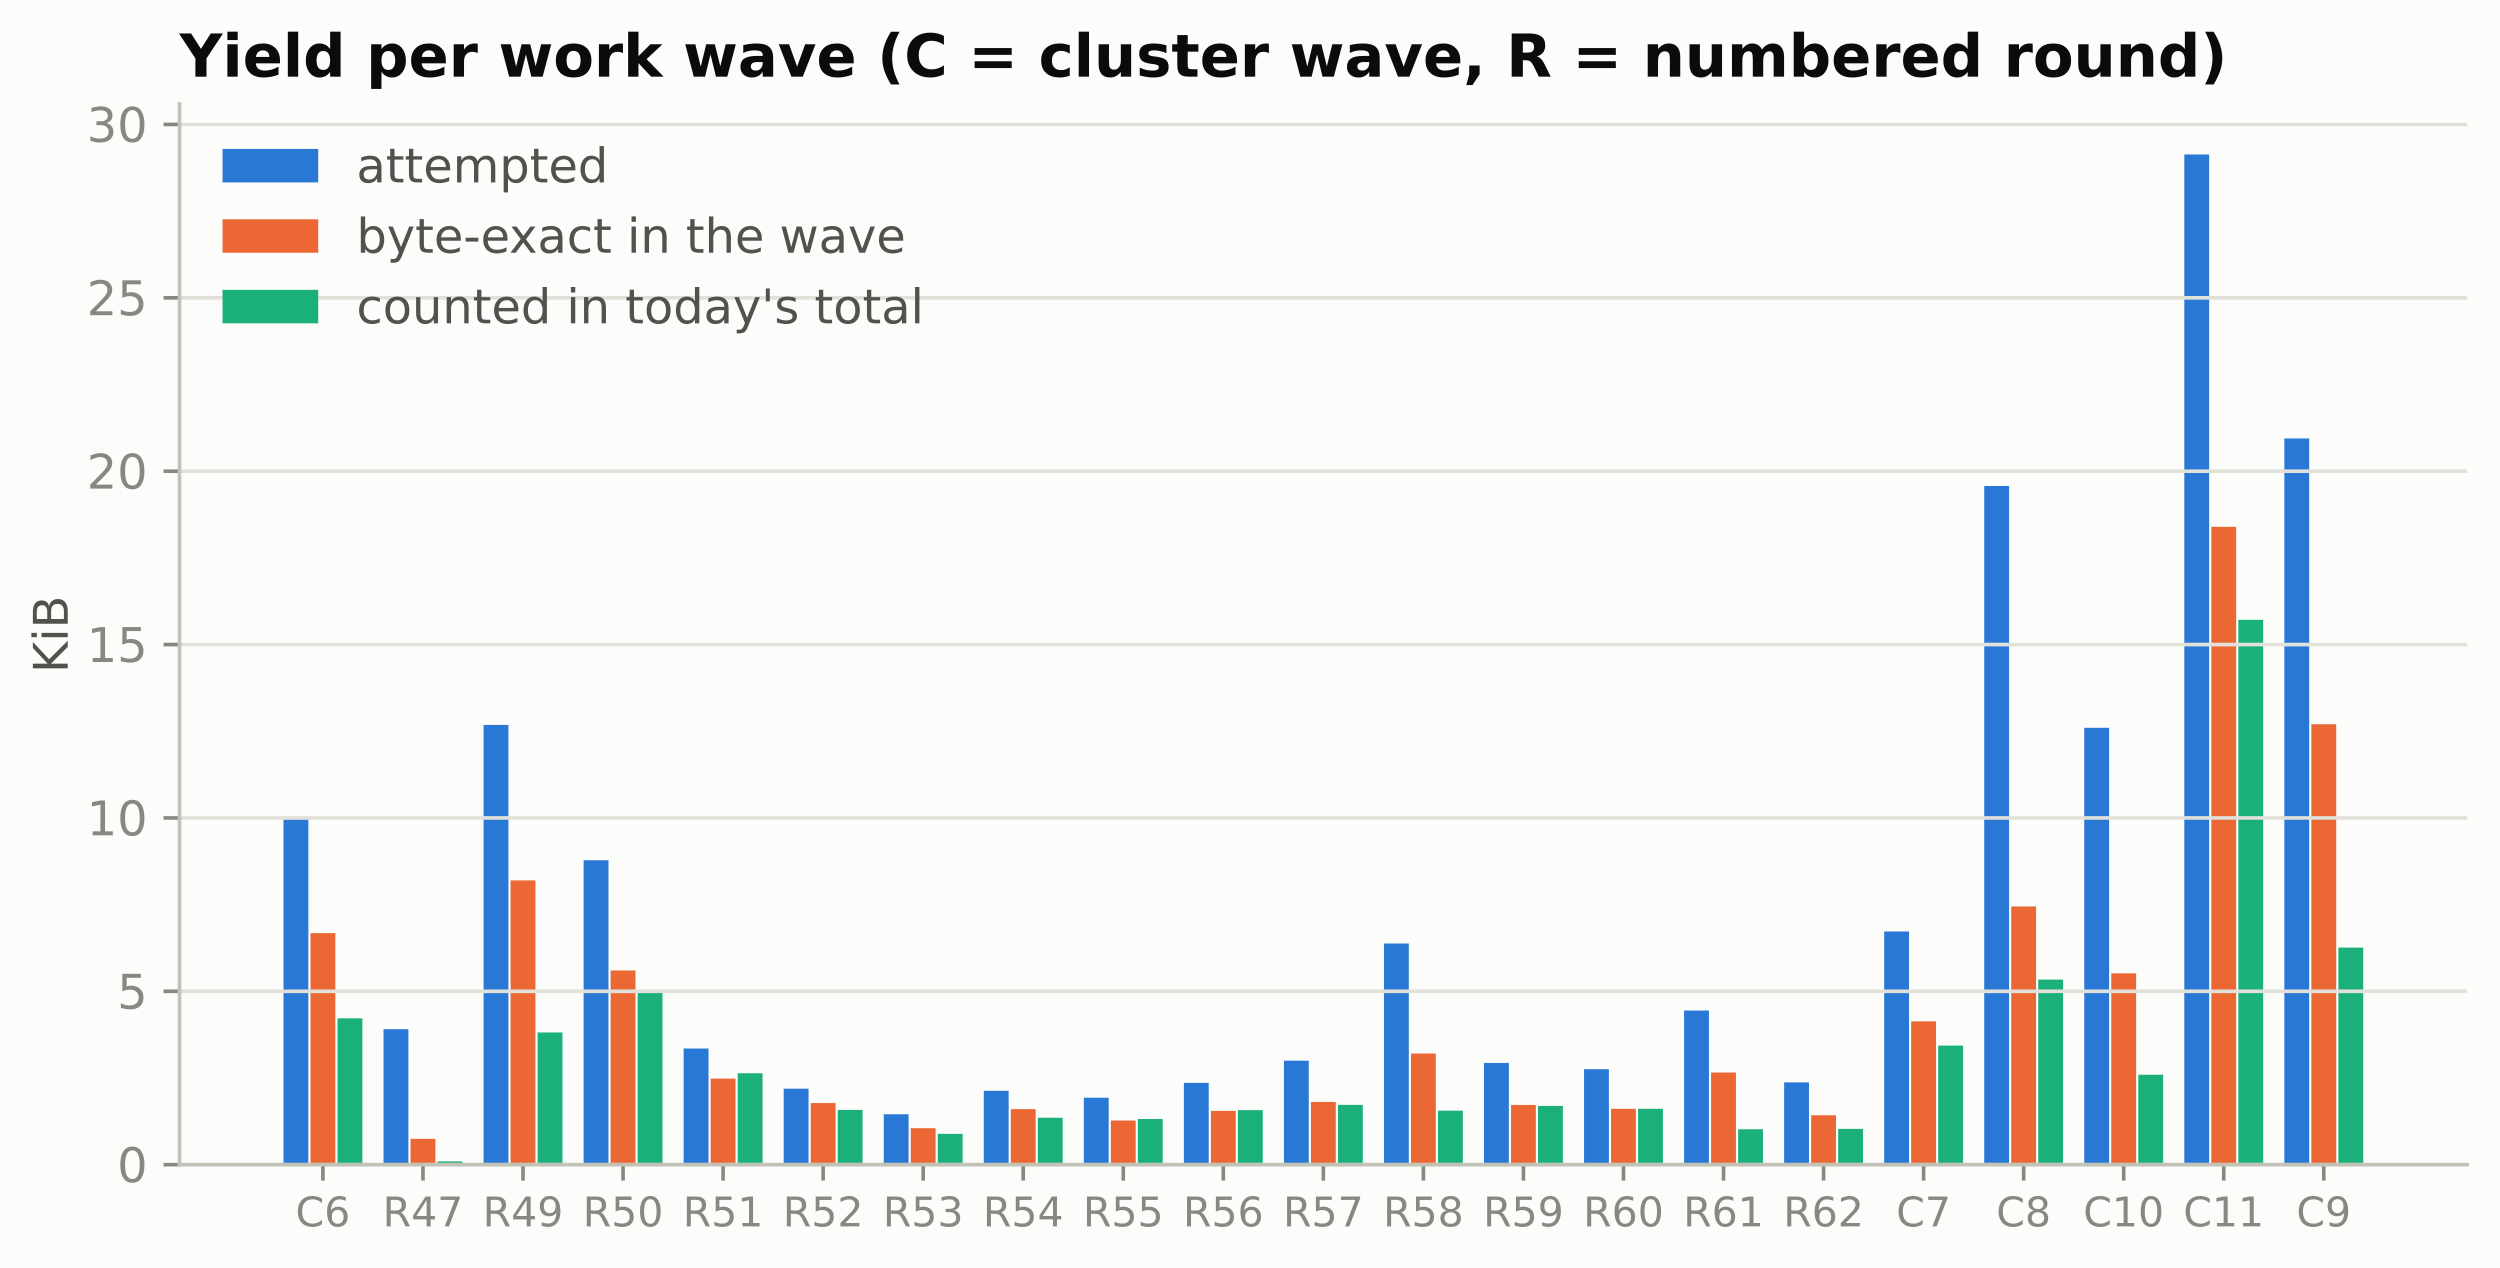
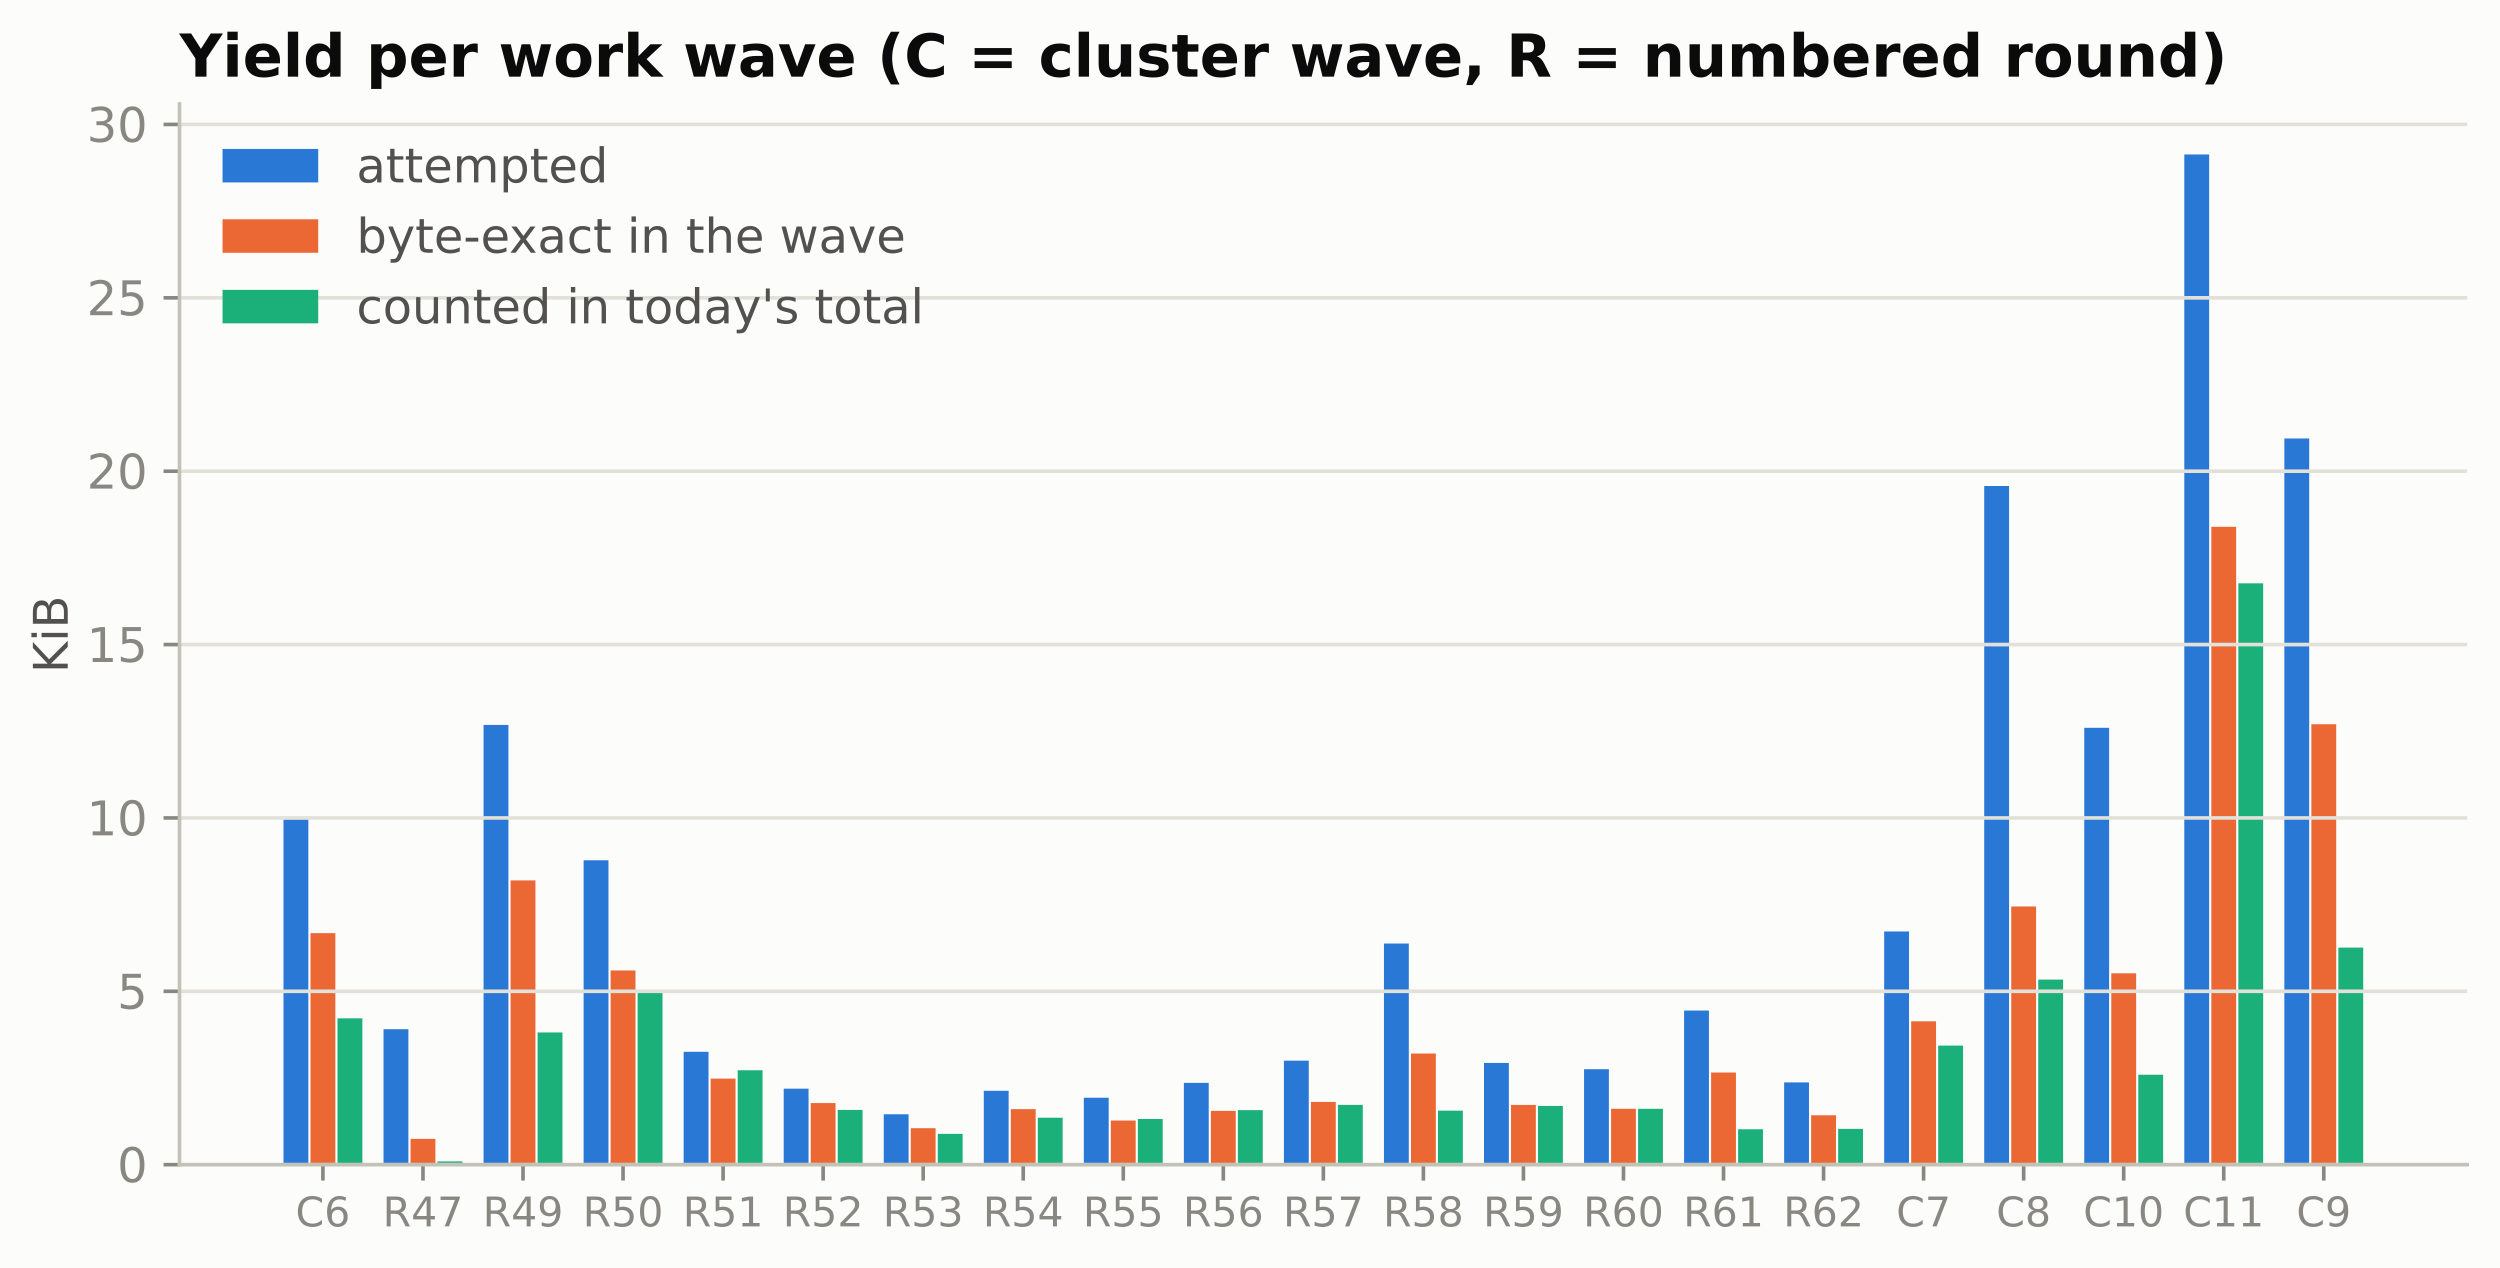
<svg xmlns="http://www.w3.org/2000/svg" xmlns:xlink="http://www.w3.org/1999/xlink" width="548.805pt" height="278.318pt" viewBox="0 0 548.805 278.318" version="1.1">
  <defs>
    <style type="text/css">*{stroke-linejoin: round; stroke-linecap: butt}</style>
  </defs>
  <g id="figure_1">
    <g id="patch_1">
      <path d="M 0 278.318  L 548.805 278.318  L 548.805 0  L 0 0  z " style="fill: #fcfcfb" />
    </g>
    <g id="axes_1">
      <g id="patch_2">
        <path d="M 39.405 255.672  L 541.605 255.672  L 541.605 22.824  L 39.405 22.824  z " style="fill: #fcfcfb" />
      </g>
      <g id="patch_3">
        <path d="M 62.232 255.672  L 67.687 255.672  L 67.687 179.859  L 62.232 179.859  z " clip-path="url(#p087fa8f409)" style="fill: #2a78d6" />
      </g>
      <g id="patch_4">
        <path d="M 84.194 255.672  L 89.649 255.672  L 89.649 225.931  L 84.194 225.931  z " clip-path="url(#p087fa8f409)" style="fill: #2a78d6" />
      </g>
      <g id="patch_5">
        <path d="M 106.155 255.672  L 111.61 255.672  L 111.61 159.135  L 106.155 159.135  z " clip-path="url(#p087fa8f409)" style="fill: #2a78d6" />
      </g>
      <g id="patch_6">
        <path d="M 128.117 255.672  L 133.572 255.672  L 133.572 188.846  L 128.117 188.846  z " clip-path="url(#p087fa8f409)" style="fill: #2a78d6" />
      </g>
      <g id="patch_7">
-         <path d="M 150.078 255.672  L 155.534 255.672  L 155.534 230.176  L 150.078 230.176  z " clip-path="url(#p087fa8f409)" style="fill: #2a78d6" />
+         <path d="M 150.078 255.672  L 155.534 255.672  L 155.534 230.889  L 150.078 230.889  z " clip-path="url(#p087fa8f409)" style="fill: #2a78d6" />
      </g>
      <g id="patch_8">
        <path d="M 172.04 255.672  L 177.495 255.672  L 177.495 238.984  L 172.04 238.984  z " clip-path="url(#p087fa8f409)" style="fill: #2a78d6" />
      </g>
      <g id="patch_9">
        <path d="M 194.001 255.672  L 199.457 255.672  L 199.457 244.611  L 194.001 244.611  z " clip-path="url(#p087fa8f409)" style="fill: #2a78d6" />
      </g>
      <g id="patch_10">
        <path d="M 215.963 255.672  L 221.418 255.672  L 221.418 239.46  L 215.963 239.46  z " clip-path="url(#p087fa8f409)" style="fill: #2a78d6" />
      </g>
      <g id="patch_11">
        <path d="M 237.925 255.672  L 243.38 255.672  L 243.38 240.984  L 237.925 240.984  z " clip-path="url(#p087fa8f409)" style="fill: #2a78d6" />
      </g>
      <g id="patch_12">
        <path d="M 259.886 255.672  L 265.341 255.672  L 265.341 237.72  L 259.886 237.72  z " clip-path="url(#p087fa8f409)" style="fill: #2a78d6" />
      </g>
      <g id="patch_13">
        <path d="M 281.848 255.672  L 287.303 255.672  L 287.303 232.837  L 281.848 232.837  z " clip-path="url(#p087fa8f409)" style="fill: #2a78d6" />
      </g>
      <g id="patch_14">
        <path d="M 303.809 255.672  L 309.264 255.672  L 309.264 207.132  L 303.809 207.132  z " clip-path="url(#p087fa8f409)" style="fill: #2a78d6" />
      </g>
      <g id="patch_15">
        <path d="M 325.771 255.672  L 331.226 255.672  L 331.226 233.342  L 325.771 233.342  z " clip-path="url(#p087fa8f409)" style="fill: #2a78d6" />
      </g>
      <g id="patch_16">
        <path d="M 347.732 255.672  L 353.188 255.672  L 353.188 234.717  L 347.732 234.717  z " clip-path="url(#p087fa8f409)" style="fill: #2a78d6" />
      </g>
      <g id="patch_17">
        <path d="M 369.694 255.672  L 375.149 255.672  L 375.149 221.835  L 369.694 221.835  z " clip-path="url(#p087fa8f409)" style="fill: #2a78d6" />
      </g>
      <g id="patch_18">
        <path d="M 391.655 255.672  L 397.111 255.672  L 397.111 237.616  L 391.655 237.616  z " clip-path="url(#p087fa8f409)" style="fill: #2a78d6" />
      </g>
      <g id="patch_19">
        <path d="M 413.617 255.672  L 419.072 255.672  L 419.072 204.478  L 413.617 204.478  z " clip-path="url(#p087fa8f409)" style="fill: #2a78d6" />
      </g>
      <g id="patch_20">
        <path d="M 435.578 255.672  L 441.034 255.672  L 441.034 106.692  L 435.578 106.692  z " clip-path="url(#p087fa8f409)" style="fill: #2a78d6" />
      </g>
      <g id="patch_21">
        <path d="M 457.54 255.672  L 462.995 255.672  L 462.995 159.774  L 457.54 159.774  z " clip-path="url(#p087fa8f409)" style="fill: #2a78d6" />
      </g>
      <g id="patch_22">
        <path d="M 479.502 255.672  L 484.957 255.672  L 484.957 33.912  L 479.502 33.912  z " clip-path="url(#p087fa8f409)" style="fill: #2a78d6" />
      </g>
      <g id="patch_23">
        <path d="M 501.463 255.672  L 506.918 255.672  L 506.918 96.248  L 501.463 96.248  z " clip-path="url(#p087fa8f409)" style="fill: #2a78d6" />
      </g>
      <g id="patch_24">
        <path d="M 68.162 255.672  L 73.617 255.672  L 73.617 204.843  L 68.162 204.843  z " clip-path="url(#p087fa8f409)" style="fill: #eb6834" />
      </g>
      <g id="patch_25">
        <path d="M 90.123 255.672  L 95.579 255.672  L 95.579 250  L 90.123 250  z " clip-path="url(#p087fa8f409)" style="fill: #eb6834" />
      </g>
      <g id="patch_26">
        <path d="M 112.085 255.672  L 117.54 255.672  L 117.54 193.261  L 112.085 193.261  z " clip-path="url(#p087fa8f409)" style="fill: #eb6834" />
      </g>
      <g id="patch_27">
        <path d="M 134.046 255.672  L 139.502 255.672  L 139.502 213.034  L 134.046 213.034  z " clip-path="url(#p087fa8f409)" style="fill: #eb6834" />
      </g>
      <g id="patch_28">
        <path d="M 156.008 255.672  L 161.463 255.672  L 161.463 236.784  L 156.008 236.784  z " clip-path="url(#p087fa8f409)" style="fill: #eb6834" />
      </g>
      <g id="patch_29">
        <path d="M 177.97 255.672  L 183.425 255.672  L 183.425 242.143  L 177.97 242.143  z " clip-path="url(#p087fa8f409)" style="fill: #eb6834" />
      </g>
      <g id="patch_30">
        <path d="M 199.931 255.672  L 205.386 255.672  L 205.386 247.659  L 199.931 247.659  z " clip-path="url(#p087fa8f409)" style="fill: #eb6834" />
      </g>
      <g id="patch_31">
        <path d="M 221.893 255.672  L 227.348 255.672  L 227.348 243.481  L 221.893 243.481  z " clip-path="url(#p087fa8f409)" style="fill: #eb6834" />
      </g>
      <g id="patch_32">
        <path d="M 243.854 255.672  L 249.309 255.672  L 249.309 245.986  L 243.854 245.986  z " clip-path="url(#p087fa8f409)" style="fill: #eb6834" />
      </g>
      <g id="patch_33">
        <path d="M 265.816 255.672  L 271.271 255.672  L 271.271 243.853  L 265.816 243.853  z " clip-path="url(#p087fa8f409)" style="fill: #eb6834" />
      </g>
      <g id="patch_34">
        <path d="M 287.777 255.672  L 293.232 255.672  L 293.232 241.905  L 287.777 241.905  z " clip-path="url(#p087fa8f409)" style="fill: #eb6834" />
      </g>
      <g id="patch_35">
        <path d="M 309.739 255.672  L 315.194 255.672  L 315.194 231.276  L 309.739 231.276  z " clip-path="url(#p087fa8f409)" style="fill: #eb6834" />
      </g>
      <g id="patch_36">
        <path d="M 331.7 255.672  L 337.156 255.672  L 337.156 242.552  L 331.7 242.552  z " clip-path="url(#p087fa8f409)" style="fill: #eb6834" />
      </g>
      <g id="patch_37">
        <path d="M 353.662 255.672  L 359.117 255.672  L 359.117 243.4  L 353.662 243.4  z " clip-path="url(#p087fa8f409)" style="fill: #eb6834" />
      </g>
      <g id="patch_38">
        <path d="M 375.623 255.672  L 381.079 255.672  L 381.079 235.446  L 375.623 235.446  z " clip-path="url(#p087fa8f409)" style="fill: #eb6834" />
      </g>
      <g id="patch_39">
        <path d="M 397.585 255.672  L 403.04 255.672  L 403.04 244.827  L 397.585 244.827  z " clip-path="url(#p087fa8f409)" style="fill: #eb6834" />
      </g>
      <g id="patch_40">
        <path d="M 419.547 255.672  L 425.002 255.672  L 425.002 224.207  L 419.547 224.207  z " clip-path="url(#p087fa8f409)" style="fill: #eb6834" />
      </g>
      <g id="patch_41">
        <path d="M 441.508 255.672  L 446.963 255.672  L 446.963 198.985  L 441.508 198.985  z " clip-path="url(#p087fa8f409)" style="fill: #eb6834" />
      </g>
      <g id="patch_42">
        <path d="M 463.47 255.672  L 468.925 255.672  L 468.925 213.673  L 463.47 213.673  z " clip-path="url(#p087fa8f409)" style="fill: #eb6834" />
      </g>
      <g id="patch_43">
        <path d="M 485.431 255.672  L 490.886 255.672  L 490.886 115.65  L 485.431 115.65  z " clip-path="url(#p087fa8f409)" style="fill: #eb6834" />
      </g>
      <g id="patch_44">
        <path d="M 507.393 255.672  L 512.848 255.672  L 512.848 158.986  L 507.393 158.986  z " clip-path="url(#p087fa8f409)" style="fill: #eb6834" />
      </g>
      <g id="patch_45">
        <path d="M 74.091 255.672  L 79.547 255.672  L 79.547 223.552  L 74.091 223.552  z " clip-path="url(#p087fa8f409)" style="fill: #1baf7a" />
      </g>
      <g id="patch_46">
        <path d="M 96.053 255.672  L 101.508 255.672  L 101.508 254.958  L 96.053 254.958  z " clip-path="url(#p087fa8f409)" style="fill: #1baf7a" />
      </g>
      <g id="patch_47">
        <path d="M 118.014 255.672  L 123.47 255.672  L 123.47 226.645  L 118.014 226.645  z " clip-path="url(#p087fa8f409)" style="fill: #1baf7a" />
      </g>
      <g id="patch_48">
        <path d="M 139.976 255.672  L 145.431 255.672  L 145.431 217.948  L 139.976 217.948  z " clip-path="url(#p087fa8f409)" style="fill: #1baf7a" />
      </g>
      <g id="patch_49">
-         <path d="M 161.938 255.672  L 167.393 255.672  L 167.393 235.609  L 161.938 235.609  z " clip-path="url(#p087fa8f409)" style="fill: #1baf7a" />
+         <path d="M 161.938 255.672  L 167.393 255.672  L 167.393 234.948  L 161.938 234.948  z " clip-path="url(#p087fa8f409)" style="fill: #1baf7a" />
      </g>
      <g id="patch_50">
        <path d="M 183.899 255.672  L 189.354 255.672  L 189.354 243.652  L 183.899 243.652  z " clip-path="url(#p087fa8f409)" style="fill: #1baf7a" />
      </g>
      <g id="patch_51">
        <path d="M 205.861 255.672  L 211.316 255.672  L 211.316 248.915  L 205.861 248.915  z " clip-path="url(#p087fa8f409)" style="fill: #1baf7a" />
      </g>
      <g id="patch_52">
        <path d="M 227.822 255.672  L 233.277 255.672  L 233.277 245.362  L 227.822 245.362  z " clip-path="url(#p087fa8f409)" style="fill: #1baf7a" />
      </g>
      <g id="patch_53">
        <path d="M 249.784 255.672  L 255.239 255.672  L 255.239 245.644  L 249.784 245.644  z " clip-path="url(#p087fa8f409)" style="fill: #1baf7a" />
      </g>
      <g id="patch_54">
        <path d="M 271.745 255.672  L 277.201 255.672  L 277.201 243.697  L 271.745 243.697  z " clip-path="url(#p087fa8f409)" style="fill: #1baf7a" />
      </g>
      <g id="patch_55">
        <path d="M 293.707 255.672  L 299.162 255.672  L 299.162 242.537  L 293.707 242.537  z " clip-path="url(#p087fa8f409)" style="fill: #1baf7a" />
      </g>
      <g id="patch_56">
        <path d="M 315.668 255.672  L 321.124 255.672  L 321.124 243.816  L 315.668 243.816  z " clip-path="url(#p087fa8f409)" style="fill: #1baf7a" />
      </g>
      <g id="patch_57">
        <path d="M 337.63 255.672  L 343.085 255.672  L 343.085 242.775  L 337.63 242.775  z " clip-path="url(#p087fa8f409)" style="fill: #1baf7a" />
      </g>
      <g id="patch_58">
        <path d="M 359.592 255.672  L 365.047 255.672  L 365.047 243.4  L 359.592 243.4  z " clip-path="url(#p087fa8f409)" style="fill: #1baf7a" />
      </g>
      <g id="patch_59">
        <path d="M 381.553 255.672  L 387.008 255.672  L 387.008 247.897  L 381.553 247.897  z " clip-path="url(#p087fa8f409)" style="fill: #1baf7a" />
      </g>
      <g id="patch_60">
        <path d="M 403.515 255.672  L 408.97 255.672  L 408.97 247.815  L 403.515 247.815  z " clip-path="url(#p087fa8f409)" style="fill: #1baf7a" />
      </g>
      <g id="patch_61">
        <path d="M 425.476 255.672  L 430.931 255.672  L 430.931 229.536  L 425.476 229.536  z " clip-path="url(#p087fa8f409)" style="fill: #1baf7a" />
      </g>
      <g id="patch_62">
        <path d="M 447.438 255.672  L 452.893 255.672  L 452.893 215.049  L 447.438 215.049  z " clip-path="url(#p087fa8f409)" style="fill: #1baf7a" />
      </g>
      <g id="patch_63">
        <path d="M 469.399 255.672  L 474.855 255.672  L 474.855 235.922  L 469.399 235.922  z " clip-path="url(#p087fa8f409)" style="fill: #1baf7a" />
      </g>
      <g id="patch_64">
-         <path d="M 491.361 255.672  L 496.816 255.672  L 496.816 136.062  L 491.361 136.062  z " clip-path="url(#p087fa8f409)" style="fill: #1baf7a" />
+         <path d="M 491.361 255.672  L 496.816 255.672  L 496.816 128.056  L 491.361 128.056  z " clip-path="url(#p087fa8f409)" style="fill: #1baf7a" />
      </g>
      <g id="patch_65">
        <path d="M 513.322 255.672  L 518.778 255.672  L 518.778 208.017  L 513.322 208.017  z " clip-path="url(#p087fa8f409)" style="fill: #1baf7a" />
      </g>
      <g id="matplotlib.axis_1">
        <g id="xtick_1">
          <g id="line2d_1">
            <defs>
              <path id="mc9588ca993" d="M 0 0  L 0 3.5  " style="stroke: #898781; stroke-width: 0.8" />
            </defs>
            <g>
              <use xlink:href="#mc9588ca993" x="70.889" y="255.672" style="fill: #898781; stroke: #898781; stroke-width: 0.8" />
            </g>
          </g>
          <g id="text_1">
            <text style="font-size: 9px; font-family: 'Segoe UI', 'DejaVu Sans', 'Bitstream Vera Sans', 'Computer Modern Sans Serif', 'Lucida Grande', 'Verdana', 'Geneva', 'Lucid', 'Arial', 'Helvetica', 'Avant Garde', sans-serif; text-anchor: middle; fill: #898781" x="70.889" y="269.224" transform="rotate(-0 70.88939 269.2243)">C6</text>
          </g>
        </g>
        <g id="xtick_2">
          <g id="line2d_2">
            <g>
              <use xlink:href="#mc9588ca993" x="92.851" y="255.672" style="fill: #898781; stroke: #898781; stroke-width: 0.8" />
            </g>
          </g>
          <g id="text_2">
            <text style="font-size: 9px; font-family: 'Segoe UI', 'DejaVu Sans', 'Bitstream Vera Sans', 'Computer Modern Sans Serif', 'Lucida Grande', 'Verdana', 'Geneva', 'Lucid', 'Arial', 'Helvetica', 'Avant Garde', sans-serif; text-anchor: middle; fill: #898781" x="92.851" y="269.224" transform="rotate(-0 92.85094 269.2243)">R47</text>
          </g>
        </g>
        <g id="xtick_3">
          <g id="line2d_3">
            <g>
              <use xlink:href="#mc9588ca993" x="114.812" y="255.672" style="fill: #898781; stroke: #898781; stroke-width: 0.8" />
            </g>
          </g>
          <g id="text_3">
            <text style="font-size: 9px; font-family: 'Segoe UI', 'DejaVu Sans', 'Bitstream Vera Sans', 'Computer Modern Sans Serif', 'Lucida Grande', 'Verdana', 'Geneva', 'Lucid', 'Arial', 'Helvetica', 'Avant Garde', sans-serif; text-anchor: middle; fill: #898781" x="114.812" y="269.224" transform="rotate(-0 114.8125 269.2243)">R49</text>
          </g>
        </g>
        <g id="xtick_4">
          <g id="line2d_4">
            <g>
              <use xlink:href="#mc9588ca993" x="136.774" y="255.672" style="fill: #898781; stroke: #898781; stroke-width: 0.8" />
            </g>
          </g>
          <g id="text_4">
            <text style="font-size: 9px; font-family: 'Segoe UI', 'DejaVu Sans', 'Bitstream Vera Sans', 'Computer Modern Sans Serif', 'Lucida Grande', 'Verdana', 'Geneva', 'Lucid', 'Arial', 'Helvetica', 'Avant Garde', sans-serif; text-anchor: middle; fill: #898781" x="136.774" y="269.224" transform="rotate(-0 136.774 269.2243)">R50</text>
          </g>
        </g>
        <g id="xtick_5">
          <g id="line2d_5">
            <g>
              <use xlink:href="#mc9588ca993" x="158.736" y="255.672" style="fill: #898781; stroke: #898781; stroke-width: 0.8" />
            </g>
          </g>
          <g id="text_5">
            <text style="font-size: 9px; font-family: 'Segoe UI', 'DejaVu Sans', 'Bitstream Vera Sans', 'Computer Modern Sans Serif', 'Lucida Grande', 'Verdana', 'Geneva', 'Lucid', 'Arial', 'Helvetica', 'Avant Garde', sans-serif; text-anchor: middle; fill: #898781" x="158.736" y="269.224" transform="rotate(-0 158.7356 269.2243)">R51</text>
          </g>
        </g>
        <g id="xtick_6">
          <g id="line2d_6">
            <g>
              <use xlink:href="#mc9588ca993" x="180.697" y="255.672" style="fill: #898781; stroke: #898781; stroke-width: 0.8" />
            </g>
          </g>
          <g id="text_6">
            <text style="font-size: 9px; font-family: 'Segoe UI', 'DejaVu Sans', 'Bitstream Vera Sans', 'Computer Modern Sans Serif', 'Lucida Grande', 'Verdana', 'Geneva', 'Lucid', 'Arial', 'Helvetica', 'Avant Garde', sans-serif; text-anchor: middle; fill: #898781" x="180.697" y="269.224" transform="rotate(-0 180.6971 269.2243)">R52</text>
          </g>
        </g>
        <g id="xtick_7">
          <g id="line2d_7">
            <g>
              <use xlink:href="#mc9588ca993" x="202.659" y="255.672" style="fill: #898781; stroke: #898781; stroke-width: 0.8" />
            </g>
          </g>
          <g id="text_7">
            <text style="font-size: 9px; font-family: 'Segoe UI', 'DejaVu Sans', 'Bitstream Vera Sans', 'Computer Modern Sans Serif', 'Lucida Grande', 'Verdana', 'Geneva', 'Lucid', 'Arial', 'Helvetica', 'Avant Garde', sans-serif; text-anchor: middle; fill: #898781" x="202.659" y="269.224" transform="rotate(-0 202.6587 269.2243)">R53</text>
          </g>
        </g>
        <g id="xtick_8">
          <g id="line2d_8">
            <g>
              <use xlink:href="#mc9588ca993" x="224.62" y="255.672" style="fill: #898781; stroke: #898781; stroke-width: 0.8" />
            </g>
          </g>
          <g id="text_8">
            <text style="font-size: 9px; font-family: 'Segoe UI', 'DejaVu Sans', 'Bitstream Vera Sans', 'Computer Modern Sans Serif', 'Lucida Grande', 'Verdana', 'Geneva', 'Lucid', 'Arial', 'Helvetica', 'Avant Garde', sans-serif; text-anchor: middle; fill: #898781" x="224.62" y="269.224" transform="rotate(-0 224.6202 269.2243)">R54</text>
          </g>
        </g>
        <g id="xtick_9">
          <g id="line2d_9">
            <g>
              <use xlink:href="#mc9588ca993" x="246.582" y="255.672" style="fill: #898781; stroke: #898781; stroke-width: 0.8" />
            </g>
          </g>
          <g id="text_9">
            <text style="font-size: 9px; font-family: 'Segoe UI', 'DejaVu Sans', 'Bitstream Vera Sans', 'Computer Modern Sans Serif', 'Lucida Grande', 'Verdana', 'Geneva', 'Lucid', 'Arial', 'Helvetica', 'Avant Garde', sans-serif; text-anchor: middle; fill: #898781" x="246.582" y="269.224" transform="rotate(-0 246.5818 269.2243)">R55</text>
          </g>
        </g>
        <g id="xtick_10">
          <g id="line2d_10">
            <g>
              <use xlink:href="#mc9588ca993" x="268.543" y="255.672" style="fill: #898781; stroke: #898781; stroke-width: 0.8" />
            </g>
          </g>
          <g id="text_10">
            <text style="font-size: 9px; font-family: 'Segoe UI', 'DejaVu Sans', 'Bitstream Vera Sans', 'Computer Modern Sans Serif', 'Lucida Grande', 'Verdana', 'Geneva', 'Lucid', 'Arial', 'Helvetica', 'Avant Garde', sans-serif; text-anchor: middle; fill: #898781" x="268.543" y="269.224" transform="rotate(-0 268.5433 269.2243)">R56</text>
          </g>
        </g>
        <g id="xtick_11">
          <g id="line2d_11">
            <g>
              <use xlink:href="#mc9588ca993" x="290.505" y="255.672" style="fill: #898781; stroke: #898781; stroke-width: 0.8" />
            </g>
          </g>
          <g id="text_11">
            <text style="font-size: 9px; font-family: 'Segoe UI', 'DejaVu Sans', 'Bitstream Vera Sans', 'Computer Modern Sans Serif', 'Lucida Grande', 'Verdana', 'Geneva', 'Lucid', 'Arial', 'Helvetica', 'Avant Garde', sans-serif; text-anchor: middle; fill: #898781" x="290.505" y="269.224" transform="rotate(-0 290.5049 269.2243)">R57</text>
          </g>
        </g>
        <g id="xtick_12">
          <g id="line2d_12">
            <g>
              <use xlink:href="#mc9588ca993" x="312.466" y="255.672" style="fill: #898781; stroke: #898781; stroke-width: 0.8" />
            </g>
          </g>
          <g id="text_12">
            <text style="font-size: 9px; font-family: 'Segoe UI', 'DejaVu Sans', 'Bitstream Vera Sans', 'Computer Modern Sans Serif', 'Lucida Grande', 'Verdana', 'Geneva', 'Lucid', 'Arial', 'Helvetica', 'Avant Garde', sans-serif; text-anchor: middle; fill: #898781" x="312.466" y="269.224" transform="rotate(-0 312.4664 269.2243)">R58</text>
          </g>
        </g>
        <g id="xtick_13">
          <g id="line2d_13">
            <g>
              <use xlink:href="#mc9588ca993" x="334.428" y="255.672" style="fill: #898781; stroke: #898781; stroke-width: 0.8" />
            </g>
          </g>
          <g id="text_13">
            <text style="font-size: 9px; font-family: 'Segoe UI', 'DejaVu Sans', 'Bitstream Vera Sans', 'Computer Modern Sans Serif', 'Lucida Grande', 'Verdana', 'Geneva', 'Lucid', 'Arial', 'Helvetica', 'Avant Garde', sans-serif; text-anchor: middle; fill: #898781" x="334.428" y="269.224" transform="rotate(-0 334.428 269.2243)">R59</text>
          </g>
        </g>
        <g id="xtick_14">
          <g id="line2d_14">
            <g>
              <use xlink:href="#mc9588ca993" x="356.39" y="255.672" style="fill: #898781; stroke: #898781; stroke-width: 0.8" />
            </g>
          </g>
          <g id="text_14">
            <text style="font-size: 9px; font-family: 'Segoe UI', 'DejaVu Sans', 'Bitstream Vera Sans', 'Computer Modern Sans Serif', 'Lucida Grande', 'Verdana', 'Geneva', 'Lucid', 'Arial', 'Helvetica', 'Avant Garde', sans-serif; text-anchor: middle; fill: #898781" x="356.39" y="269.224" transform="rotate(-0 356.3895 269.2243)">R60</text>
          </g>
        </g>
        <g id="xtick_15">
          <g id="line2d_15">
            <g>
              <use xlink:href="#mc9588ca993" x="378.351" y="255.672" style="fill: #898781; stroke: #898781; stroke-width: 0.8" />
            </g>
          </g>
          <g id="text_15">
            <text style="font-size: 9px; font-family: 'Segoe UI', 'DejaVu Sans', 'Bitstream Vera Sans', 'Computer Modern Sans Serif', 'Lucida Grande', 'Verdana', 'Geneva', 'Lucid', 'Arial', 'Helvetica', 'Avant Garde', sans-serif; text-anchor: middle; fill: #898781" x="378.351" y="269.224" transform="rotate(-0 378.3511 269.2243)">R61</text>
          </g>
        </g>
        <g id="xtick_16">
          <g id="line2d_16">
            <g>
              <use xlink:href="#mc9588ca993" x="400.313" y="255.672" style="fill: #898781; stroke: #898781; stroke-width: 0.8" />
            </g>
          </g>
          <g id="text_16">
            <text style="font-size: 9px; font-family: 'Segoe UI', 'DejaVu Sans', 'Bitstream Vera Sans', 'Computer Modern Sans Serif', 'Lucida Grande', 'Verdana', 'Geneva', 'Lucid', 'Arial', 'Helvetica', 'Avant Garde', sans-serif; text-anchor: middle; fill: #898781" x="400.313" y="269.224" transform="rotate(-0 400.3126 269.2243)">R62</text>
          </g>
        </g>
        <g id="xtick_17">
          <g id="line2d_17">
            <g>
              <use xlink:href="#mc9588ca993" x="422.274" y="255.672" style="fill: #898781; stroke: #898781; stroke-width: 0.8" />
            </g>
          </g>
          <g id="text_17">
            <text style="font-size: 9px; font-family: 'Segoe UI', 'DejaVu Sans', 'Bitstream Vera Sans', 'Computer Modern Sans Serif', 'Lucida Grande', 'Verdana', 'Geneva', 'Lucid', 'Arial', 'Helvetica', 'Avant Garde', sans-serif; text-anchor: middle; fill: #898781" x="422.274" y="269.224" transform="rotate(-0 422.2742 269.2243)">C7</text>
          </g>
        </g>
        <g id="xtick_18">
          <g id="line2d_18">
            <g>
              <use xlink:href="#mc9588ca993" x="444.236" y="255.672" style="fill: #898781; stroke: #898781; stroke-width: 0.8" />
            </g>
          </g>
          <g id="text_18">
            <text style="font-size: 9px; font-family: 'Segoe UI', 'DejaVu Sans', 'Bitstream Vera Sans', 'Computer Modern Sans Serif', 'Lucida Grande', 'Verdana', 'Geneva', 'Lucid', 'Arial', 'Helvetica', 'Avant Garde', sans-serif; text-anchor: middle; fill: #898781" x="444.236" y="269.224" transform="rotate(-0 444.2357 269.2243)">C8</text>
          </g>
        </g>
        <g id="xtick_19">
          <g id="line2d_19">
            <g>
              <use xlink:href="#mc9588ca993" x="466.197" y="255.672" style="fill: #898781; stroke: #898781; stroke-width: 0.8" />
            </g>
          </g>
          <g id="text_19">
            <text style="font-size: 9px; font-family: 'Segoe UI', 'DejaVu Sans', 'Bitstream Vera Sans', 'Computer Modern Sans Serif', 'Lucida Grande', 'Verdana', 'Geneva', 'Lucid', 'Arial', 'Helvetica', 'Avant Garde', sans-serif; text-anchor: middle; fill: #898781" x="466.197" y="269.224" transform="rotate(-0 466.1973 269.2243)">C10</text>
          </g>
        </g>
        <g id="xtick_20">
          <g id="line2d_20">
            <g>
              <use xlink:href="#mc9588ca993" x="488.159" y="255.672" style="fill: #898781; stroke: #898781; stroke-width: 0.8" />
            </g>
          </g>
          <g id="text_20">
            <text style="font-size: 9px; font-family: 'Segoe UI', 'DejaVu Sans', 'Bitstream Vera Sans', 'Computer Modern Sans Serif', 'Lucida Grande', 'Verdana', 'Geneva', 'Lucid', 'Arial', 'Helvetica', 'Avant Garde', sans-serif; text-anchor: middle; fill: #898781" x="488.159" y="269.224" transform="rotate(-0 488.1588 269.2243)">C11</text>
          </g>
        </g>
        <g id="xtick_21">
          <g id="line2d_21">
            <g>
              <use xlink:href="#mc9588ca993" x="510.12" y="255.672" style="fill: #898781; stroke: #898781; stroke-width: 0.8" />
            </g>
          </g>
          <g id="text_21">
            <text style="font-size: 9px; font-family: 'Segoe UI', 'DejaVu Sans', 'Bitstream Vera Sans', 'Computer Modern Sans Serif', 'Lucida Grande', 'Verdana', 'Geneva', 'Lucid', 'Arial', 'Helvetica', 'Avant Garde', sans-serif; text-anchor: middle; fill: #898781" x="510.12" y="269.224" transform="rotate(-0 510.1204 269.2243)">C9</text>
          </g>
        </g>
      </g>
      <g id="matplotlib.axis_2">
        <g id="ytick_1">
          <g id="line2d_22">
            <path d="M 39.405 255.672  L 541.605 255.672  " clip-path="url(#p087fa8f409)" style="fill: none; stroke: #e1e0d9; stroke-width: 0.8; stroke-linecap: square" />
          </g>
          <g id="line2d_23">
            <defs>
              <path id="mee49852863" d="M 0 0  L -3.5 0  " style="stroke: #898781; stroke-width: 0.8" />
            </defs>
            <g>
              <use xlink:href="#mee49852863" x="39.405" y="255.672" style="fill: #898781; stroke: #898781; stroke-width: 0.8" />
            </g>
          </g>
          <g id="text_22">
            <text style="font-size: 10.5px; font-family: 'Segoe UI', 'DejaVu Sans', 'Bitstream Vera Sans', 'Computer Modern Sans Serif', 'Lucida Grande', 'Verdana', 'Geneva', 'Lucid', 'Arial', 'Helvetica', 'Avant Garde', sans-serif; text-anchor: end; fill: #898781" x="32.405" y="259.494" transform="rotate(-0 32.40487 259.4942)">0</text>
          </g>
        </g>
        <g id="ytick_2">
          <g id="line2d_24">
            <path d="M 39.405 217.613  L 541.605 217.613  " clip-path="url(#p087fa8f409)" style="fill: none; stroke: #e1e0d9; stroke-width: 0.8; stroke-linecap: square" />
          </g>
          <g id="line2d_25">
            <g>
              <use xlink:href="#mee49852863" x="39.405" y="217.613" style="fill: #898781; stroke: #898781; stroke-width: 0.8" />
            </g>
          </g>
          <g id="text_23">
            <text style="font-size: 10.5px; font-family: 'Segoe UI', 'DejaVu Sans', 'Bitstream Vera Sans', 'Computer Modern Sans Serif', 'Lucida Grande', 'Verdana', 'Geneva', 'Lucid', 'Arial', 'Helvetica', 'Avant Garde', sans-serif; text-anchor: end; fill: #898781" x="32.405" y="221.435" transform="rotate(-0 32.40487 221.4353)">5</text>
          </g>
        </g>
        <g id="ytick_3">
          <g id="line2d_26">
            <path d="M 39.405 179.554  L 541.605 179.554  " clip-path="url(#p087fa8f409)" style="fill: none; stroke: #e1e0d9; stroke-width: 0.8; stroke-linecap: square" />
          </g>
          <g id="line2d_27">
            <g>
              <use xlink:href="#mee49852863" x="39.405" y="179.554" style="fill: #898781; stroke: #898781; stroke-width: 0.8" />
            </g>
          </g>
          <g id="text_24">
            <text style="font-size: 10.5px; font-family: 'Segoe UI', 'DejaVu Sans', 'Bitstream Vera Sans', 'Computer Modern Sans Serif', 'Lucida Grande', 'Verdana', 'Geneva', 'Lucid', 'Arial', 'Helvetica', 'Avant Garde', sans-serif; text-anchor: end; fill: #898781" x="32.405" y="183.376" transform="rotate(-0 32.40487 183.3764)">10</text>
          </g>
        </g>
        <g id="ytick_4">
          <g id="line2d_28">
            <path d="M 39.405 141.495  L 541.605 141.495  " clip-path="url(#p087fa8f409)" style="fill: none; stroke: #e1e0d9; stroke-width: 0.8; stroke-linecap: square" />
          </g>
          <g id="line2d_29">
            <g>
              <use xlink:href="#mee49852863" x="39.405" y="141.495" style="fill: #898781; stroke: #898781; stroke-width: 0.8" />
            </g>
          </g>
          <g id="text_25">
            <text style="font-size: 10.5px; font-family: 'Segoe UI', 'DejaVu Sans', 'Bitstream Vera Sans', 'Computer Modern Sans Serif', 'Lucida Grande', 'Verdana', 'Geneva', 'Lucid', 'Arial', 'Helvetica', 'Avant Garde', sans-serif; text-anchor: end; fill: #898781" x="32.405" y="145.318" transform="rotate(-0 32.40487 145.3175)">15</text>
          </g>
        </g>
        <g id="ytick_5">
          <g id="line2d_30">
            <path d="M 39.405 103.436  L 541.605 103.436  " clip-path="url(#p087fa8f409)" style="fill: none; stroke: #e1e0d9; stroke-width: 0.8; stroke-linecap: square" />
          </g>
          <g id="line2d_31">
            <g>
              <use xlink:href="#mee49852863" x="39.405" y="103.436" style="fill: #898781; stroke: #898781; stroke-width: 0.8" />
            </g>
          </g>
          <g id="text_26">
            <text style="font-size: 10.5px; font-family: 'Segoe UI', 'DejaVu Sans', 'Bitstream Vera Sans', 'Computer Modern Sans Serif', 'Lucida Grande', 'Verdana', 'Geneva', 'Lucid', 'Arial', 'Helvetica', 'Avant Garde', sans-serif; text-anchor: end; fill: #898781" x="32.405" y="107.259" transform="rotate(-0 32.40487 107.2586)">20</text>
          </g>
        </g>
        <g id="ytick_6">
          <g id="line2d_32">
            <path d="M 39.405 65.378  L 541.605 65.378  " clip-path="url(#p087fa8f409)" style="fill: none; stroke: #e1e0d9; stroke-width: 0.8; stroke-linecap: square" />
          </g>
          <g id="line2d_33">
            <g>
              <use xlink:href="#mee49852863" x="39.405" y="65.378" style="fill: #898781; stroke: #898781; stroke-width: 0.8" />
            </g>
          </g>
          <g id="text_27">
            <text style="font-size: 10.5px; font-family: 'Segoe UI', 'DejaVu Sans', 'Bitstream Vera Sans', 'Computer Modern Sans Serif', 'Lucida Grande', 'Verdana', 'Geneva', 'Lucid', 'Arial', 'Helvetica', 'Avant Garde', sans-serif; text-anchor: end; fill: #898781" x="32.405" y="69.2" transform="rotate(-0 32.40487 69.1997)">25</text>
          </g>
        </g>
        <g id="ytick_7">
          <g id="line2d_34">
            <path d="M 39.405 27.319  L 541.605 27.319  " clip-path="url(#p087fa8f409)" style="fill: none; stroke: #e1e0d9; stroke-width: 0.8; stroke-linecap: square" />
          </g>
          <g id="line2d_35">
            <g>
              <use xlink:href="#mee49852863" x="39.405" y="27.319" style="fill: #898781; stroke: #898781; stroke-width: 0.8" />
            </g>
          </g>
          <g id="text_28">
            <text style="font-size: 10.5px; font-family: 'Segoe UI', 'DejaVu Sans', 'Bitstream Vera Sans', 'Computer Modern Sans Serif', 'Lucida Grande', 'Verdana', 'Geneva', 'Lucid', 'Arial', 'Helvetica', 'Avant Garde', sans-serif; text-anchor: end; fill: #898781" x="32.405" y="31.141" transform="rotate(-0 32.40487 31.1408)">30</text>
          </g>
        </g>
        <g id="text_29">
          <text style="font-size: 10.5px; font-family: 'Segoe UI', 'DejaVu Sans', 'Bitstream Vera Sans', 'Computer Modern Sans Serif', 'Lucida Grande', 'Verdana', 'Geneva', 'Lucid', 'Arial', 'Helvetica', 'Avant Garde', sans-serif; text-anchor: middle; fill: #52514e" x="14.875" y="139.248" transform="rotate(-90 14.87484 139.2481)">KiB</text>
        </g>
      </g>
      <g id="patch_66">
        <path d="M 39.405 255.672  L 39.405 22.824  " style="fill: none; stroke: #c3c2b7; stroke-width: 0.8; stroke-linejoin: miter; stroke-linecap: square" />
      </g>
      <g id="patch_67">
        <path d="M 39.405 255.672  L 541.605 255.672  " style="fill: none; stroke: #c3c2b7; stroke-width: 0.8; stroke-linejoin: miter; stroke-linecap: square" />
      </g>
      <g id="text_30">
        <text style="font-weight: 700; font-size: 13px; font-family: 'Segoe UI', 'DejaVu Sans', 'Bitstream Vera Sans', 'Computer Modern Sans Serif', 'Lucida Grande', 'Verdana', 'Geneva', 'Lucid', 'Arial', 'Helvetica', 'Avant Garde', sans-serif; text-anchor: start; fill: #0b0b0b" x="39.405" y="16.824" transform="rotate(-0 39.40487 16.82406)">Yield per work wave (C = cluster wave, R = numbered round)</text>
      </g>
      <g id="legend_1">
        <g id="patch_68">
          <path d="M 48.855 40.047  L 69.855 40.047  L 69.855 32.697  L 48.855 32.697  z " style="fill: #2a78d6" />
        </g>
        <g id="text_31">
          <text style="font-size: 10.5px; font-family: 'Segoe UI', 'DejaVu Sans', 'Bitstream Vera Sans', 'Computer Modern Sans Serif', 'Lucida Grande', 'Verdana', 'Geneva', 'Lucid', 'Arial', 'Helvetica', 'Avant Garde', sans-serif; text-anchor: start; fill: #52514e" x="78.255" y="40.047" transform="rotate(-0 78.25487 40.04734)">attempted</text>
        </g>
        <g id="patch_69">
          <path d="M 48.855 55.486  L 69.855 55.486  L 69.855 48.136  L 48.855 48.136  z " style="fill: #eb6834" />
        </g>
        <g id="text_32">
          <text style="font-size: 10.5px; font-family: 'Segoe UI', 'DejaVu Sans', 'Bitstream Vera Sans', 'Computer Modern Sans Serif', 'Lucida Grande', 'Verdana', 'Geneva', 'Lucid', 'Arial', 'Helvetica', 'Avant Garde', sans-serif; text-anchor: start; fill: #52514e" x="78.255" y="55.486" transform="rotate(-0 78.25487 55.48562)">byte-exact in the wave</text>
        </g>
        <g id="patch_70">
          <path d="M 48.855 70.98  L 69.855 70.98  L 69.855 63.63  L 48.855 63.63  z " style="fill: #1baf7a" />
        </g>
        <g id="text_33">
          <text style="font-size: 10.5px; font-family: 'Segoe UI', 'DejaVu Sans', 'Bitstream Vera Sans', 'Computer Modern Sans Serif', 'Lucida Grande', 'Verdana', 'Geneva', 'Lucid', 'Arial', 'Helvetica', 'Avant Garde', sans-serif; text-anchor: start; fill: #52514e" x="78.255" y="70.98" transform="rotate(-0 78.25487 70.97969)">counted in today's total</text>
        </g>
      </g>
    </g>
  </g>
  <defs>
    <clipPath id="p087fa8f409">
      <rect x="39.405" y="22.824" width="502.2" height="232.848" />
    </clipPath>
  </defs>
</svg>
